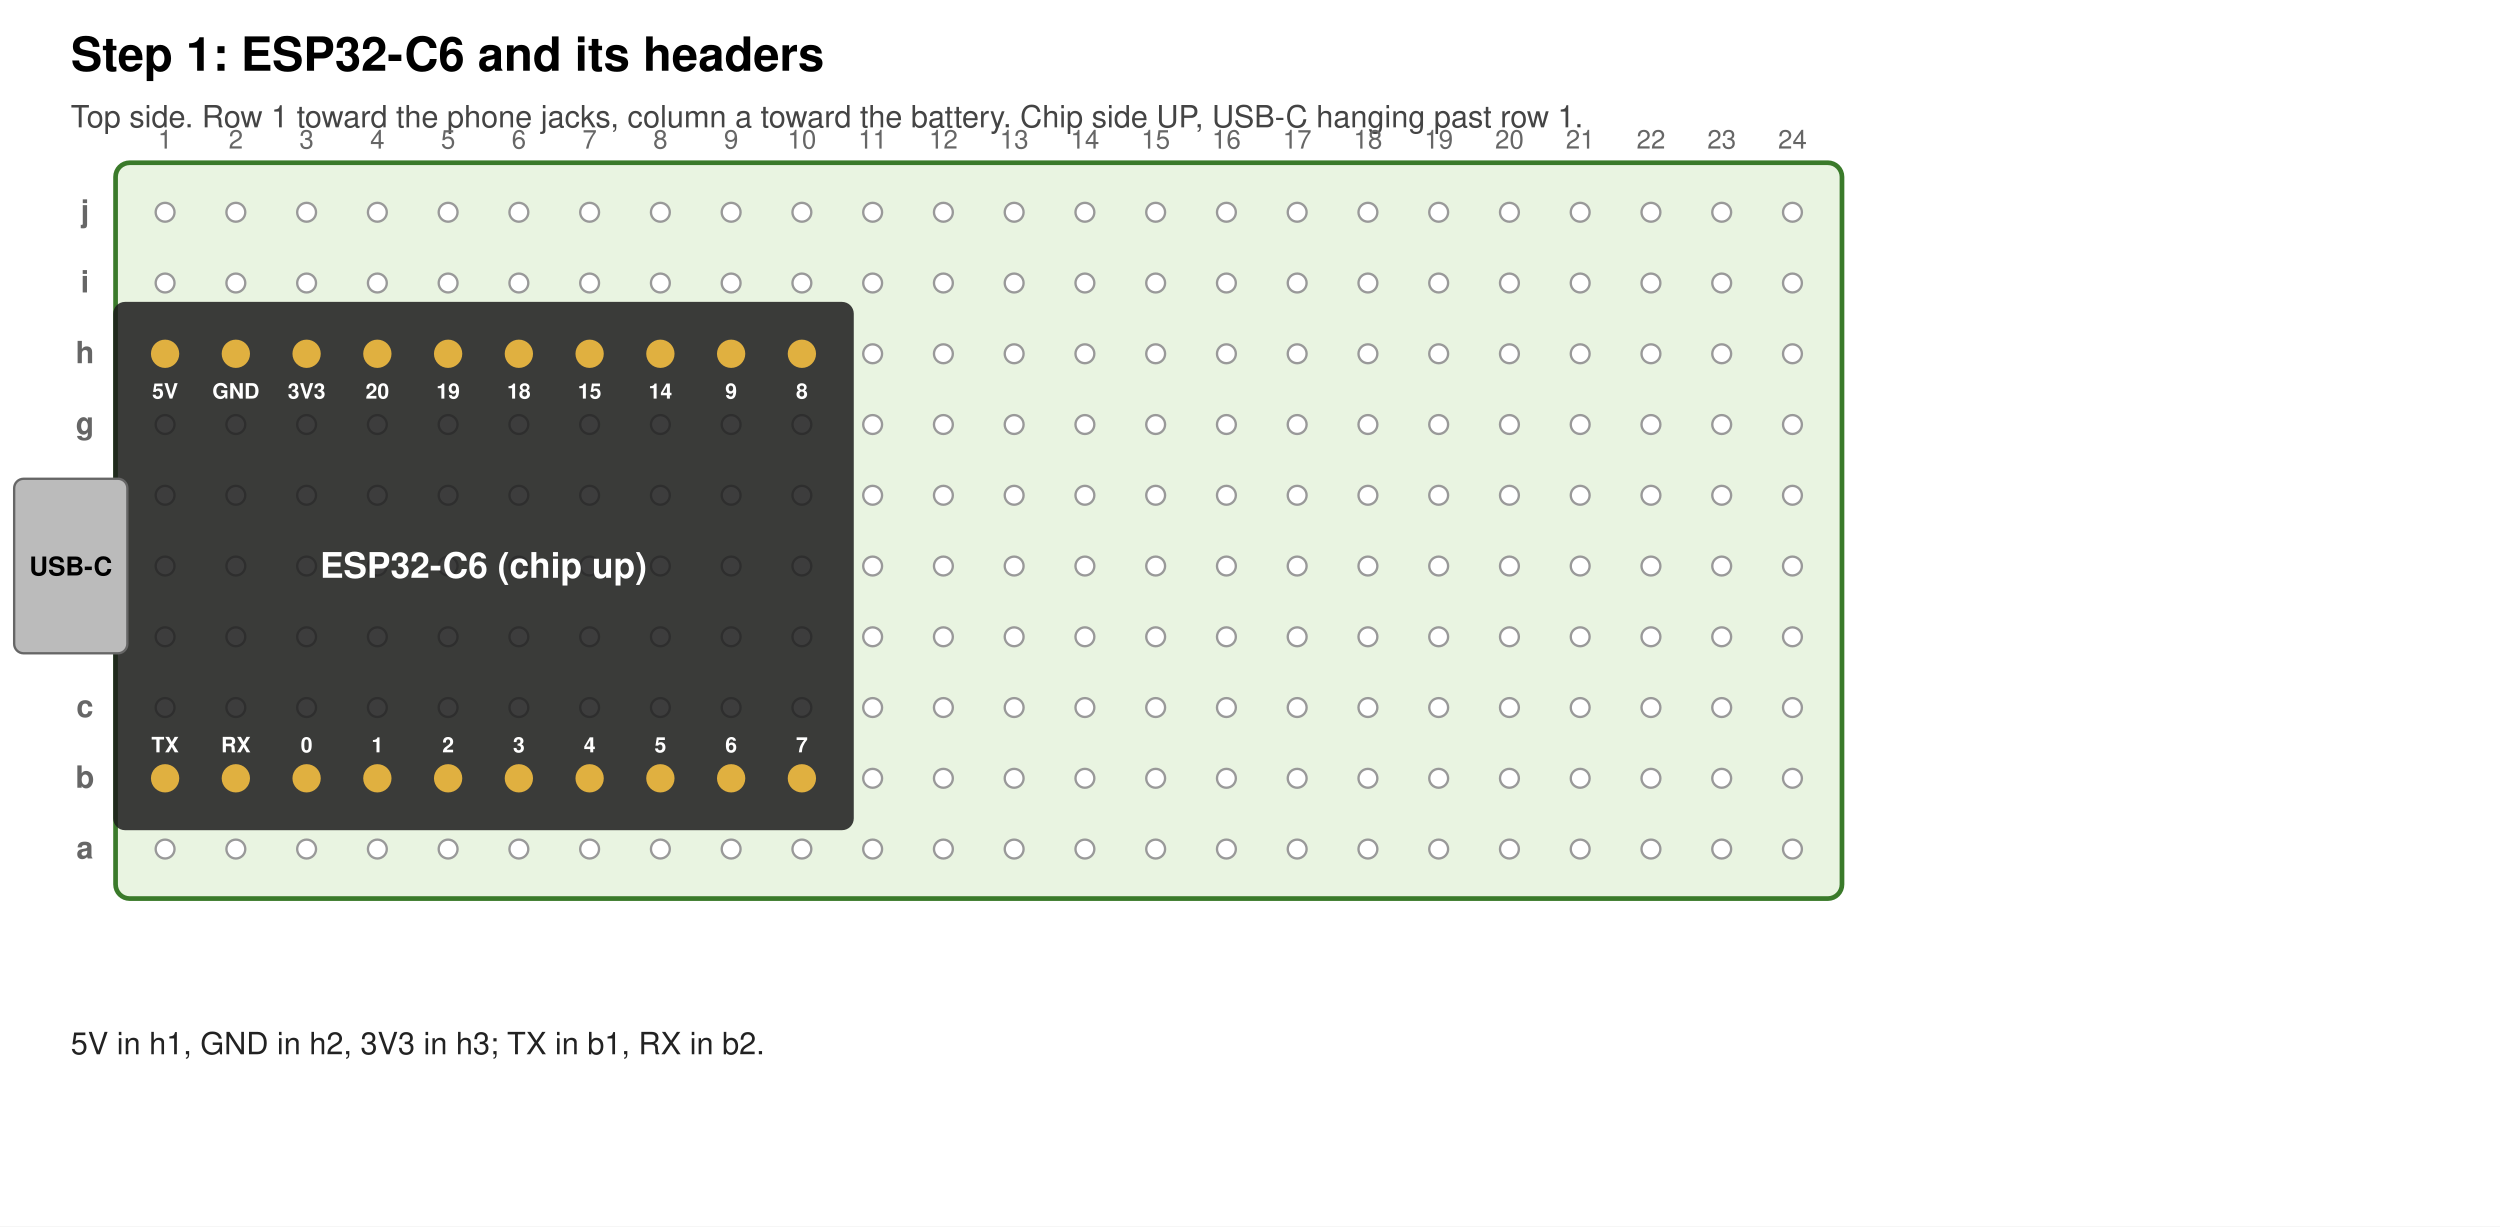
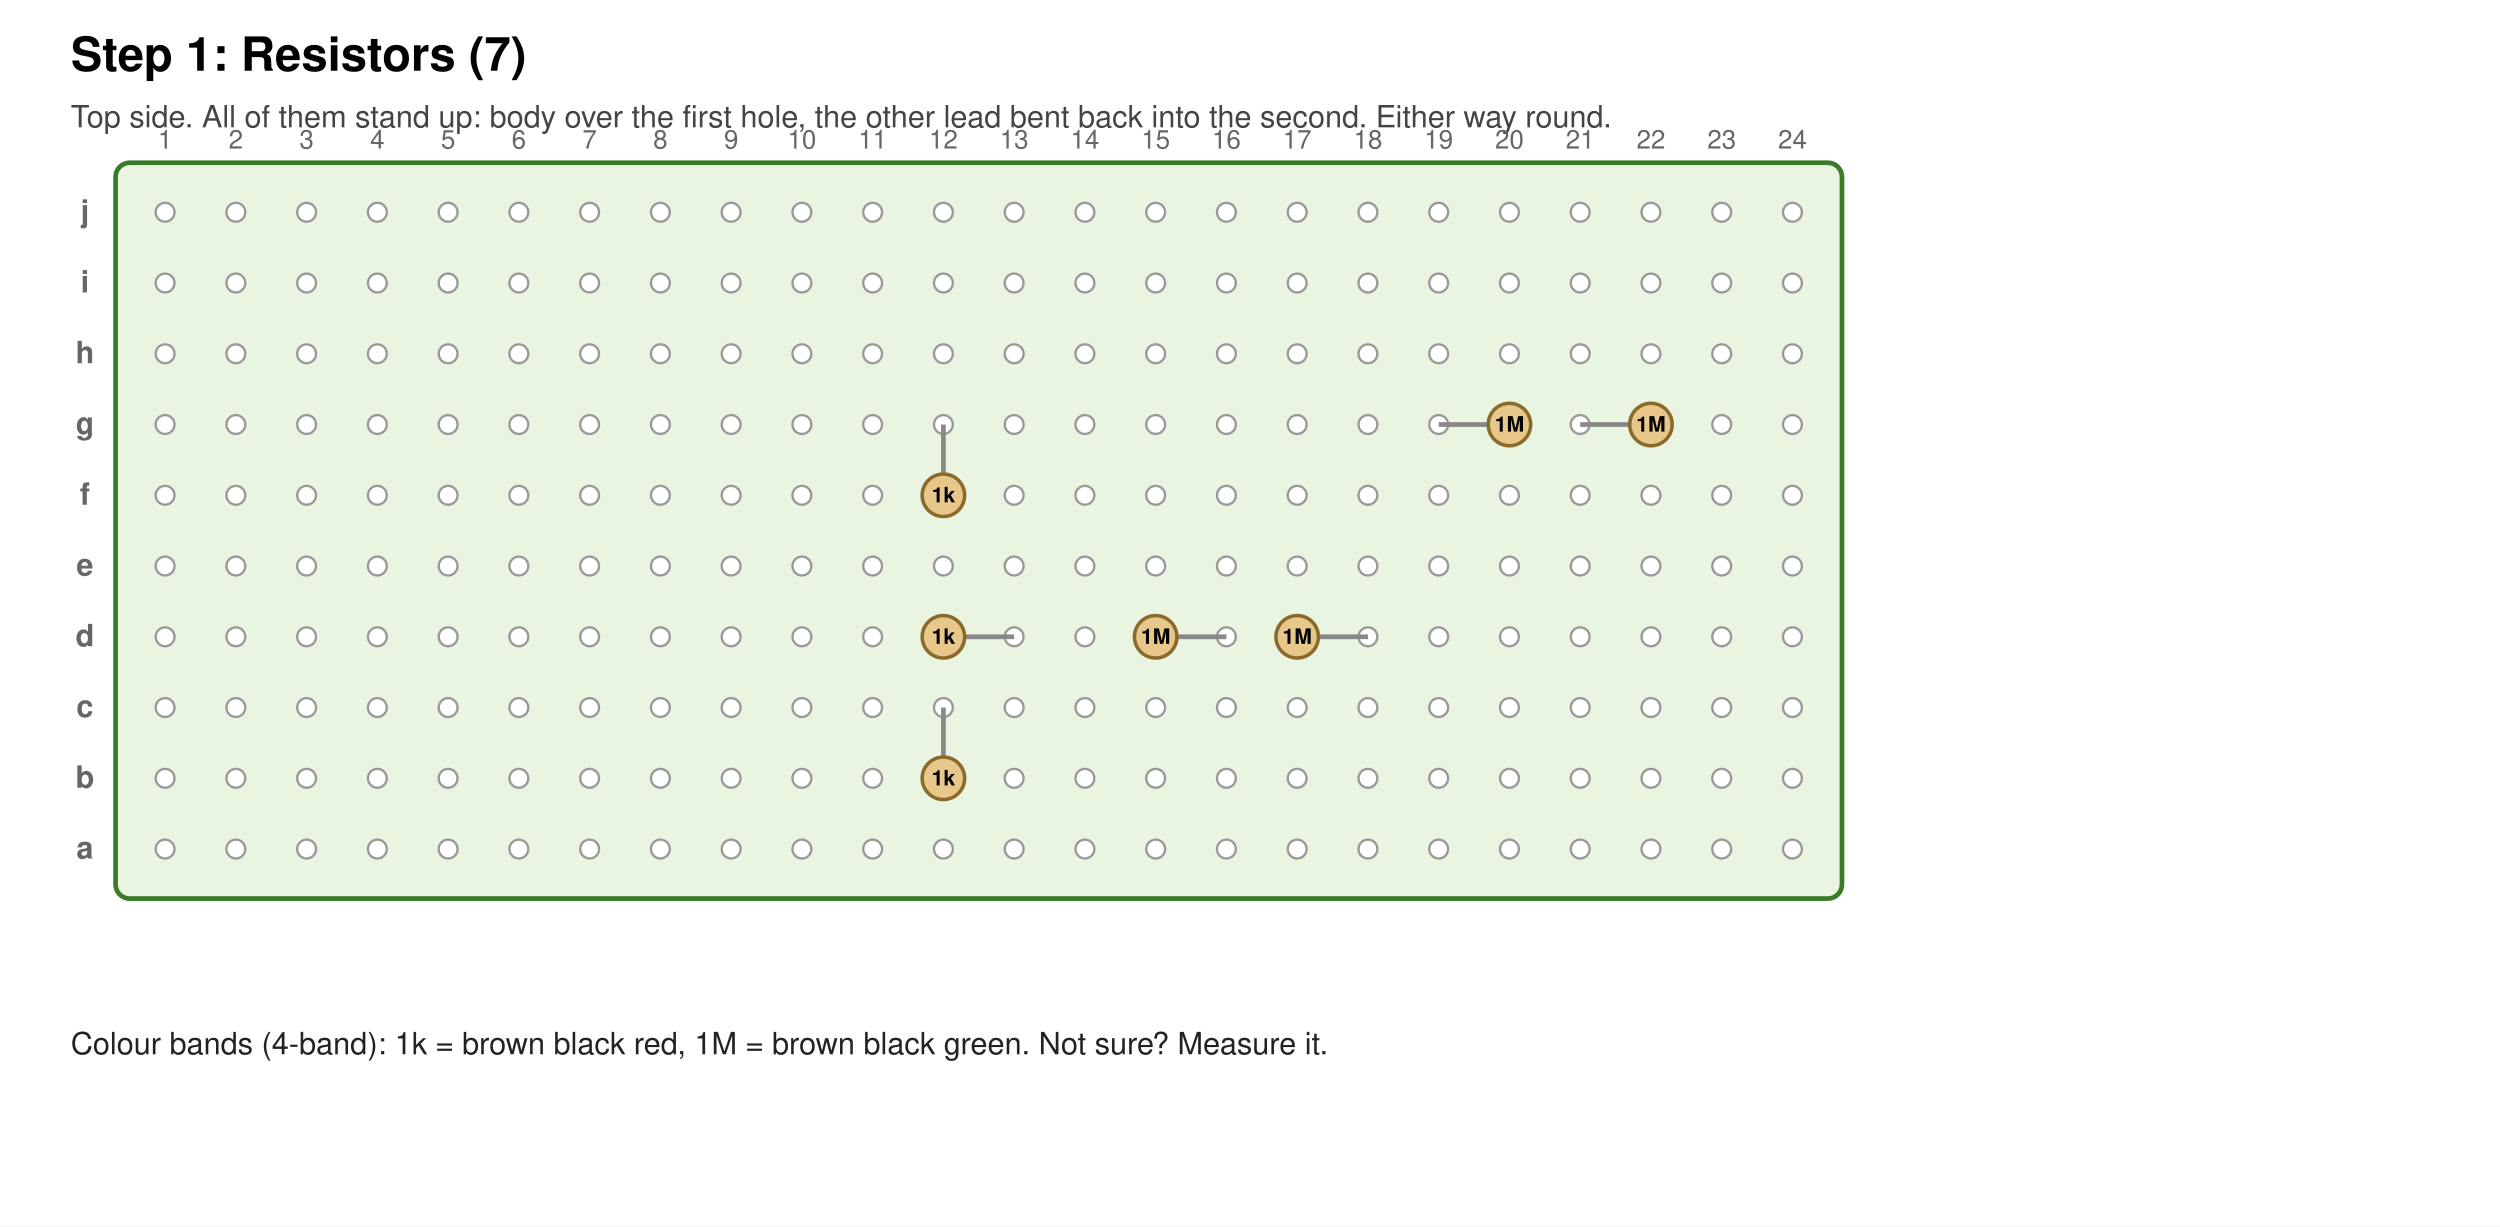
<svg xmlns="http://www.w3.org/2000/svg" width="1060" height="520" font-family="Helvetica,Arial">
  <defs>
    <filter id="mute">
      <feColorMatrix type="saturate" values="0" />
    </filter>
  </defs>
  <rect width="100%" height="100%" fill="#ffffff" />
-   <text x="30" y="30" font-size="20" font-weight="bold">Step 1: ESP32-C6 and its headers</text>
-   <text x="30" y="54" font-size="13" fill="#444">Top side. Row 1 toward the phone jacks, column a toward the battery. Chip side UP, USB-C hanging past row 1.</text>
+   <text x="30" y="30" font-size="20" font-weight="bold">Step 1: Resistors (7)</text>
+   <text x="30" y="54" font-size="13" fill="#444">Top side. All of them stand up: body over the first hole, the other lead bent back into the second. Either way round.</text>
  <rect x="49" y="69" width="732" height="312" rx="6" fill="#e9f4e1" stroke="#3a7a2a" stroke-width="2" />
  <text x="70" y="63" font-size="11" fill="#666" text-anchor="middle">1</text>
  <text x="100" y="63" font-size="11" fill="#666" text-anchor="middle">2</text>
  <text x="130" y="63" font-size="11" fill="#666" text-anchor="middle">3</text>
  <text x="160" y="63" font-size="11" fill="#666" text-anchor="middle">4</text>
  <text x="190" y="63" font-size="11" fill="#666" text-anchor="middle">5</text>
  <text x="220" y="63" font-size="11" fill="#666" text-anchor="middle">6</text>
  <text x="250" y="63" font-size="11" fill="#666" text-anchor="middle">7</text>
  <text x="280" y="63" font-size="11" fill="#666" text-anchor="middle">8</text>
  <text x="310" y="63" font-size="11" fill="#666" text-anchor="middle">9</text>
  <text x="340" y="63" font-size="11" fill="#666" text-anchor="middle">10</text>
  <text x="370" y="63" font-size="11" fill="#666" text-anchor="middle">11</text>
  <text x="400" y="63" font-size="11" fill="#666" text-anchor="middle">12</text>
  <text x="430" y="63" font-size="11" fill="#666" text-anchor="middle">13</text>
  <text x="460" y="63" font-size="11" fill="#666" text-anchor="middle">14</text>
  <text x="490" y="63" font-size="11" fill="#666" text-anchor="middle">15</text>
  <text x="520" y="63" font-size="11" fill="#666" text-anchor="middle">16</text>
  <text x="550" y="63" font-size="11" fill="#666" text-anchor="middle">17</text>
  <text x="580" y="63" font-size="11" fill="#666" text-anchor="middle">18</text>
  <text x="610" y="63" font-size="11" fill="#666" text-anchor="middle">19</text>
  <text x="640" y="63" font-size="11" fill="#666" text-anchor="middle">20</text>
  <text x="670" y="63" font-size="11" fill="#666" text-anchor="middle">21</text>
  <text x="700" y="63" font-size="11" fill="#666" text-anchor="middle">22</text>
  <text x="730" y="63" font-size="11" fill="#666" text-anchor="middle">23</text>
  <text x="760" y="63" font-size="11" fill="#666" text-anchor="middle">24</text>
  <text x="36" y="364" font-size="13" font-weight="bold" fill="#666" text-anchor="middle">a</text>
  <text x="36" y="334" font-size="13" font-weight="bold" fill="#666" text-anchor="middle">b</text>
  <text x="36" y="304" font-size="13" font-weight="bold" fill="#666" text-anchor="middle">c</text>
  <text x="36" y="274" font-size="13" font-weight="bold" fill="#666" text-anchor="middle">d</text>
  <text x="36" y="244" font-size="13" font-weight="bold" fill="#666" text-anchor="middle">e</text>
  <text x="36" y="214" font-size="13" font-weight="bold" fill="#666" text-anchor="middle">f</text>
  <text x="36" y="184" font-size="13" font-weight="bold" fill="#666" text-anchor="middle">g</text>
  <text x="36" y="154" font-size="13" font-weight="bold" fill="#666" text-anchor="middle">h</text>
  <text x="36" y="124" font-size="13" font-weight="bold" fill="#666" text-anchor="middle">i</text>
  <text x="36" y="94" font-size="13" font-weight="bold" fill="#666" text-anchor="middle">j</text>
  <circle cx="70" cy="360" r="4" fill="#fff" stroke="#999" />
  <circle cx="70" cy="330" r="4" fill="#fff" stroke="#999" />
  <circle cx="70" cy="300" r="4" fill="#fff" stroke="#999" />
  <circle cx="70" cy="270" r="4" fill="#fff" stroke="#999" />
  <circle cx="70" cy="240" r="4" fill="#fff" stroke="#999" />
  <circle cx="70" cy="210" r="4" fill="#fff" stroke="#999" />
  <circle cx="70" cy="180" r="4" fill="#fff" stroke="#999" />
  <circle cx="70" cy="150" r="4" fill="#fff" stroke="#999" />
  <circle cx="70" cy="120" r="4" fill="#fff" stroke="#999" />
  <circle cx="70" cy="90" r="4" fill="#fff" stroke="#999" />
  <circle cx="100" cy="360" r="4" fill="#fff" stroke="#999" />
  <circle cx="100" cy="330" r="4" fill="#fff" stroke="#999" />
  <circle cx="100" cy="300" r="4" fill="#fff" stroke="#999" />
  <circle cx="100" cy="270" r="4" fill="#fff" stroke="#999" />
  <circle cx="100" cy="240" r="4" fill="#fff" stroke="#999" />
  <circle cx="100" cy="210" r="4" fill="#fff" stroke="#999" />
  <circle cx="100" cy="180" r="4" fill="#fff" stroke="#999" />
  <circle cx="100" cy="150" r="4" fill="#fff" stroke="#999" />
  <circle cx="100" cy="120" r="4" fill="#fff" stroke="#999" />
  <circle cx="100" cy="90" r="4" fill="#fff" stroke="#999" />
  <circle cx="130" cy="360" r="4" fill="#fff" stroke="#999" />
  <circle cx="130" cy="330" r="4" fill="#fff" stroke="#999" />
  <circle cx="130" cy="300" r="4" fill="#fff" stroke="#999" />
  <circle cx="130" cy="270" r="4" fill="#fff" stroke="#999" />
  <circle cx="130" cy="240" r="4" fill="#fff" stroke="#999" />
  <circle cx="130" cy="210" r="4" fill="#fff" stroke="#999" />
  <circle cx="130" cy="180" r="4" fill="#fff" stroke="#999" />
  <circle cx="130" cy="150" r="4" fill="#fff" stroke="#999" />
  <circle cx="130" cy="120" r="4" fill="#fff" stroke="#999" />
  <circle cx="130" cy="90" r="4" fill="#fff" stroke="#999" />
  <circle cx="160" cy="360" r="4" fill="#fff" stroke="#999" />
  <circle cx="160" cy="330" r="4" fill="#fff" stroke="#999" />
  <circle cx="160" cy="300" r="4" fill="#fff" stroke="#999" />
  <circle cx="160" cy="270" r="4" fill="#fff" stroke="#999" />
  <circle cx="160" cy="240" r="4" fill="#fff" stroke="#999" />
  <circle cx="160" cy="210" r="4" fill="#fff" stroke="#999" />
  <circle cx="160" cy="180" r="4" fill="#fff" stroke="#999" />
  <circle cx="160" cy="150" r="4" fill="#fff" stroke="#999" />
  <circle cx="160" cy="120" r="4" fill="#fff" stroke="#999" />
  <circle cx="160" cy="90" r="4" fill="#fff" stroke="#999" />
  <circle cx="190" cy="360" r="4" fill="#fff" stroke="#999" />
  <circle cx="190" cy="330" r="4" fill="#fff" stroke="#999" />
  <circle cx="190" cy="300" r="4" fill="#fff" stroke="#999" />
  <circle cx="190" cy="270" r="4" fill="#fff" stroke="#999" />
  <circle cx="190" cy="240" r="4" fill="#fff" stroke="#999" />
  <circle cx="190" cy="210" r="4" fill="#fff" stroke="#999" />
  <circle cx="190" cy="180" r="4" fill="#fff" stroke="#999" />
  <circle cx="190" cy="150" r="4" fill="#fff" stroke="#999" />
  <circle cx="190" cy="120" r="4" fill="#fff" stroke="#999" />
  <circle cx="190" cy="90" r="4" fill="#fff" stroke="#999" />
  <circle cx="220" cy="360" r="4" fill="#fff" stroke="#999" />
  <circle cx="220" cy="330" r="4" fill="#fff" stroke="#999" />
  <circle cx="220" cy="300" r="4" fill="#fff" stroke="#999" />
  <circle cx="220" cy="270" r="4" fill="#fff" stroke="#999" />
  <circle cx="220" cy="240" r="4" fill="#fff" stroke="#999" />
  <circle cx="220" cy="210" r="4" fill="#fff" stroke="#999" />
  <circle cx="220" cy="180" r="4" fill="#fff" stroke="#999" />
  <circle cx="220" cy="150" r="4" fill="#fff" stroke="#999" />
  <circle cx="220" cy="120" r="4" fill="#fff" stroke="#999" />
  <circle cx="220" cy="90" r="4" fill="#fff" stroke="#999" />
  <circle cx="250" cy="360" r="4" fill="#fff" stroke="#999" />
  <circle cx="250" cy="330" r="4" fill="#fff" stroke="#999" />
  <circle cx="250" cy="300" r="4" fill="#fff" stroke="#999" />
  <circle cx="250" cy="270" r="4" fill="#fff" stroke="#999" />
  <circle cx="250" cy="240" r="4" fill="#fff" stroke="#999" />
  <circle cx="250" cy="210" r="4" fill="#fff" stroke="#999" />
  <circle cx="250" cy="180" r="4" fill="#fff" stroke="#999" />
  <circle cx="250" cy="150" r="4" fill="#fff" stroke="#999" />
  <circle cx="250" cy="120" r="4" fill="#fff" stroke="#999" />
  <circle cx="250" cy="90" r="4" fill="#fff" stroke="#999" />
  <circle cx="280" cy="360" r="4" fill="#fff" stroke="#999" />
  <circle cx="280" cy="330" r="4" fill="#fff" stroke="#999" />
  <circle cx="280" cy="300" r="4" fill="#fff" stroke="#999" />
  <circle cx="280" cy="270" r="4" fill="#fff" stroke="#999" />
  <circle cx="280" cy="240" r="4" fill="#fff" stroke="#999" />
  <circle cx="280" cy="210" r="4" fill="#fff" stroke="#999" />
  <circle cx="280" cy="180" r="4" fill="#fff" stroke="#999" />
  <circle cx="280" cy="150" r="4" fill="#fff" stroke="#999" />
  <circle cx="280" cy="120" r="4" fill="#fff" stroke="#999" />
  <circle cx="280" cy="90" r="4" fill="#fff" stroke="#999" />
  <circle cx="310" cy="360" r="4" fill="#fff" stroke="#999" />
  <circle cx="310" cy="330" r="4" fill="#fff" stroke="#999" />
  <circle cx="310" cy="300" r="4" fill="#fff" stroke="#999" />
  <circle cx="310" cy="270" r="4" fill="#fff" stroke="#999" />
  <circle cx="310" cy="240" r="4" fill="#fff" stroke="#999" />
  <circle cx="310" cy="210" r="4" fill="#fff" stroke="#999" />
  <circle cx="310" cy="180" r="4" fill="#fff" stroke="#999" />
  <circle cx="310" cy="150" r="4" fill="#fff" stroke="#999" />
  <circle cx="310" cy="120" r="4" fill="#fff" stroke="#999" />
  <circle cx="310" cy="90" r="4" fill="#fff" stroke="#999" />
  <circle cx="340" cy="360" r="4" fill="#fff" stroke="#999" />
  <circle cx="340" cy="330" r="4" fill="#fff" stroke="#999" />
  <circle cx="340" cy="300" r="4" fill="#fff" stroke="#999" />
  <circle cx="340" cy="270" r="4" fill="#fff" stroke="#999" />
  <circle cx="340" cy="240" r="4" fill="#fff" stroke="#999" />
  <circle cx="340" cy="210" r="4" fill="#fff" stroke="#999" />
  <circle cx="340" cy="180" r="4" fill="#fff" stroke="#999" />
  <circle cx="340" cy="150" r="4" fill="#fff" stroke="#999" />
  <circle cx="340" cy="120" r="4" fill="#fff" stroke="#999" />
  <circle cx="340" cy="90" r="4" fill="#fff" stroke="#999" />
  <circle cx="370" cy="360" r="4" fill="#fff" stroke="#999" />
  <circle cx="370" cy="330" r="4" fill="#fff" stroke="#999" />
  <circle cx="370" cy="300" r="4" fill="#fff" stroke="#999" />
  <circle cx="370" cy="270" r="4" fill="#fff" stroke="#999" />
  <circle cx="370" cy="240" r="4" fill="#fff" stroke="#999" />
  <circle cx="370" cy="210" r="4" fill="#fff" stroke="#999" />
  <circle cx="370" cy="180" r="4" fill="#fff" stroke="#999" />
  <circle cx="370" cy="150" r="4" fill="#fff" stroke="#999" />
  <circle cx="370" cy="120" r="4" fill="#fff" stroke="#999" />
  <circle cx="370" cy="90" r="4" fill="#fff" stroke="#999" />
  <circle cx="400" cy="360" r="4" fill="#fff" stroke="#999" />
  <circle cx="400" cy="330" r="4" fill="#fff" stroke="#999" />
  <circle cx="400" cy="300" r="4" fill="#fff" stroke="#999" />
  <circle cx="400" cy="270" r="4" fill="#fff" stroke="#999" />
  <circle cx="400" cy="240" r="4" fill="#fff" stroke="#999" />
  <circle cx="400" cy="210" r="4" fill="#fff" stroke="#999" />
  <circle cx="400" cy="180" r="4" fill="#fff" stroke="#999" />
  <circle cx="400" cy="150" r="4" fill="#fff" stroke="#999" />
  <circle cx="400" cy="120" r="4" fill="#fff" stroke="#999" />
  <circle cx="400" cy="90" r="4" fill="#fff" stroke="#999" />
  <circle cx="430" cy="360" r="4" fill="#fff" stroke="#999" />
  <circle cx="430" cy="330" r="4" fill="#fff" stroke="#999" />
  <circle cx="430" cy="300" r="4" fill="#fff" stroke="#999" />
  <circle cx="430" cy="270" r="4" fill="#fff" stroke="#999" />
  <circle cx="430" cy="240" r="4" fill="#fff" stroke="#999" />
  <circle cx="430" cy="210" r="4" fill="#fff" stroke="#999" />
  <circle cx="430" cy="180" r="4" fill="#fff" stroke="#999" />
  <circle cx="430" cy="150" r="4" fill="#fff" stroke="#999" />
  <circle cx="430" cy="120" r="4" fill="#fff" stroke="#999" />
  <circle cx="430" cy="90" r="4" fill="#fff" stroke="#999" />
  <circle cx="460" cy="360" r="4" fill="#fff" stroke="#999" />
  <circle cx="460" cy="330" r="4" fill="#fff" stroke="#999" />
  <circle cx="460" cy="300" r="4" fill="#fff" stroke="#999" />
  <circle cx="460" cy="270" r="4" fill="#fff" stroke="#999" />
  <circle cx="460" cy="240" r="4" fill="#fff" stroke="#999" />
  <circle cx="460" cy="210" r="4" fill="#fff" stroke="#999" />
  <circle cx="460" cy="180" r="4" fill="#fff" stroke="#999" />
  <circle cx="460" cy="150" r="4" fill="#fff" stroke="#999" />
  <circle cx="460" cy="120" r="4" fill="#fff" stroke="#999" />
  <circle cx="460" cy="90" r="4" fill="#fff" stroke="#999" />
  <circle cx="490" cy="360" r="4" fill="#fff" stroke="#999" />
  <circle cx="490" cy="330" r="4" fill="#fff" stroke="#999" />
  <circle cx="490" cy="300" r="4" fill="#fff" stroke="#999" />
  <circle cx="490" cy="270" r="4" fill="#fff" stroke="#999" />
  <circle cx="490" cy="240" r="4" fill="#fff" stroke="#999" />
  <circle cx="490" cy="210" r="4" fill="#fff" stroke="#999" />
  <circle cx="490" cy="180" r="4" fill="#fff" stroke="#999" />
  <circle cx="490" cy="150" r="4" fill="#fff" stroke="#999" />
  <circle cx="490" cy="120" r="4" fill="#fff" stroke="#999" />
  <circle cx="490" cy="90" r="4" fill="#fff" stroke="#999" />
  <circle cx="520" cy="360" r="4" fill="#fff" stroke="#999" />
  <circle cx="520" cy="330" r="4" fill="#fff" stroke="#999" />
  <circle cx="520" cy="300" r="4" fill="#fff" stroke="#999" />
  <circle cx="520" cy="270" r="4" fill="#fff" stroke="#999" />
  <circle cx="520" cy="240" r="4" fill="#fff" stroke="#999" />
  <circle cx="520" cy="210" r="4" fill="#fff" stroke="#999" />
  <circle cx="520" cy="180" r="4" fill="#fff" stroke="#999" />
  <circle cx="520" cy="150" r="4" fill="#fff" stroke="#999" />
  <circle cx="520" cy="120" r="4" fill="#fff" stroke="#999" />
  <circle cx="520" cy="90" r="4" fill="#fff" stroke="#999" />
  <circle cx="550" cy="360" r="4" fill="#fff" stroke="#999" />
  <circle cx="550" cy="330" r="4" fill="#fff" stroke="#999" />
  <circle cx="550" cy="300" r="4" fill="#fff" stroke="#999" />
  <circle cx="550" cy="270" r="4" fill="#fff" stroke="#999" />
  <circle cx="550" cy="240" r="4" fill="#fff" stroke="#999" />
  <circle cx="550" cy="210" r="4" fill="#fff" stroke="#999" />
  <circle cx="550" cy="180" r="4" fill="#fff" stroke="#999" />
  <circle cx="550" cy="150" r="4" fill="#fff" stroke="#999" />
  <circle cx="550" cy="120" r="4" fill="#fff" stroke="#999" />
  <circle cx="550" cy="90" r="4" fill="#fff" stroke="#999" />
  <circle cx="580" cy="360" r="4" fill="#fff" stroke="#999" />
  <circle cx="580" cy="330" r="4" fill="#fff" stroke="#999" />
  <circle cx="580" cy="300" r="4" fill="#fff" stroke="#999" />
  <circle cx="580" cy="270" r="4" fill="#fff" stroke="#999" />
  <circle cx="580" cy="240" r="4" fill="#fff" stroke="#999" />
  <circle cx="580" cy="210" r="4" fill="#fff" stroke="#999" />
  <circle cx="580" cy="180" r="4" fill="#fff" stroke="#999" />
  <circle cx="580" cy="150" r="4" fill="#fff" stroke="#999" />
  <circle cx="580" cy="120" r="4" fill="#fff" stroke="#999" />
  <circle cx="580" cy="90" r="4" fill="#fff" stroke="#999" />
  <circle cx="610" cy="360" r="4" fill="#fff" stroke="#999" />
  <circle cx="610" cy="330" r="4" fill="#fff" stroke="#999" />
  <circle cx="610" cy="300" r="4" fill="#fff" stroke="#999" />
  <circle cx="610" cy="270" r="4" fill="#fff" stroke="#999" />
  <circle cx="610" cy="240" r="4" fill="#fff" stroke="#999" />
  <circle cx="610" cy="210" r="4" fill="#fff" stroke="#999" />
  <circle cx="610" cy="180" r="4" fill="#fff" stroke="#999" />
  <circle cx="610" cy="150" r="4" fill="#fff" stroke="#999" />
  <circle cx="610" cy="120" r="4" fill="#fff" stroke="#999" />
  <circle cx="610" cy="90" r="4" fill="#fff" stroke="#999" />
  <circle cx="640" cy="360" r="4" fill="#fff" stroke="#999" />
  <circle cx="640" cy="330" r="4" fill="#fff" stroke="#999" />
  <circle cx="640" cy="300" r="4" fill="#fff" stroke="#999" />
  <circle cx="640" cy="270" r="4" fill="#fff" stroke="#999" />
  <circle cx="640" cy="240" r="4" fill="#fff" stroke="#999" />
  <circle cx="640" cy="210" r="4" fill="#fff" stroke="#999" />
  <circle cx="640" cy="180" r="4" fill="#fff" stroke="#999" />
  <circle cx="640" cy="150" r="4" fill="#fff" stroke="#999" />
  <circle cx="640" cy="120" r="4" fill="#fff" stroke="#999" />
  <circle cx="640" cy="90" r="4" fill="#fff" stroke="#999" />
  <circle cx="670" cy="360" r="4" fill="#fff" stroke="#999" />
  <circle cx="670" cy="330" r="4" fill="#fff" stroke="#999" />
  <circle cx="670" cy="300" r="4" fill="#fff" stroke="#999" />
  <circle cx="670" cy="270" r="4" fill="#fff" stroke="#999" />
  <circle cx="670" cy="240" r="4" fill="#fff" stroke="#999" />
  <circle cx="670" cy="210" r="4" fill="#fff" stroke="#999" />
  <circle cx="670" cy="180" r="4" fill="#fff" stroke="#999" />
  <circle cx="670" cy="150" r="4" fill="#fff" stroke="#999" />
  <circle cx="670" cy="120" r="4" fill="#fff" stroke="#999" />
  <circle cx="670" cy="90" r="4" fill="#fff" stroke="#999" />
  <circle cx="700" cy="360" r="4" fill="#fff" stroke="#999" />
  <circle cx="700" cy="330" r="4" fill="#fff" stroke="#999" />
  <circle cx="700" cy="300" r="4" fill="#fff" stroke="#999" />
  <circle cx="700" cy="270" r="4" fill="#fff" stroke="#999" />
  <circle cx="700" cy="240" r="4" fill="#fff" stroke="#999" />
  <circle cx="700" cy="210" r="4" fill="#fff" stroke="#999" />
  <circle cx="700" cy="180" r="4" fill="#fff" stroke="#999" />
  <circle cx="700" cy="150" r="4" fill="#fff" stroke="#999" />
  <circle cx="700" cy="120" r="4" fill="#fff" stroke="#999" />
  <circle cx="700" cy="90" r="4" fill="#fff" stroke="#999" />
  <circle cx="730" cy="360" r="4" fill="#fff" stroke="#999" />
  <circle cx="730" cy="330" r="4" fill="#fff" stroke="#999" />
  <circle cx="730" cy="300" r="4" fill="#fff" stroke="#999" />
  <circle cx="730" cy="270" r="4" fill="#fff" stroke="#999" />
  <circle cx="730" cy="240" r="4" fill="#fff" stroke="#999" />
  <circle cx="730" cy="210" r="4" fill="#fff" stroke="#999" />
  <circle cx="730" cy="180" r="4" fill="#fff" stroke="#999" />
  <circle cx="730" cy="150" r="4" fill="#fff" stroke="#999" />
  <circle cx="730" cy="120" r="4" fill="#fff" stroke="#999" />
  <circle cx="730" cy="90" r="4" fill="#fff" stroke="#999" />
  <circle cx="760" cy="360" r="4" fill="#fff" stroke="#999" />
  <circle cx="760" cy="330" r="4" fill="#fff" stroke="#999" />
  <circle cx="760" cy="300" r="4" fill="#fff" stroke="#999" />
  <circle cx="760" cy="270" r="4" fill="#fff" stroke="#999" />
  <circle cx="760" cy="240" r="4" fill="#fff" stroke="#999" />
  <circle cx="760" cy="210" r="4" fill="#fff" stroke="#999" />
  <circle cx="760" cy="180" r="4" fill="#fff" stroke="#999" />
  <circle cx="760" cy="150" r="4" fill="#fff" stroke="#999" />
  <circle cx="760" cy="120" r="4" fill="#fff" stroke="#999" />
  <circle cx="760" cy="90" r="4" fill="#fff" stroke="#999" />
  <g filter="url(#mute)" opacity="0.3">
</g>
-   <rect x="48" y="128" width="314" height="224" rx="5" fill="#1b1b1b" opacity="0.85" />
-   <rect x="6" y="203" width="48" height="74" rx="4" fill="#bbb" stroke="#666" />
-   <text x="30" y="244" font-size="11" text-anchor="middle" font-weight="bold">USB-C</text>
-   <circle cx="70" cy="330" r="6" fill="#e0b040" />
-   <text x="70" y="319" font-size="9" fill="#fff" text-anchor="middle" font-weight="bold">TX</text>
-   <circle cx="100" cy="330" r="6" fill="#e0b040" />
-   <text x="100" y="319" font-size="9" fill="#fff" text-anchor="middle" font-weight="bold">RX</text>
-   <circle cx="130" cy="330" r="6" fill="#e0b040" />
-   <text x="130" y="319" font-size="9" fill="#fff" text-anchor="middle" font-weight="bold">0</text>
-   <circle cx="160" cy="330" r="6" fill="#e0b040" />
-   <text x="160" y="319" font-size="9" fill="#fff" text-anchor="middle" font-weight="bold">1</text>
-   <circle cx="190" cy="330" r="6" fill="#e0b040" />
-   <text x="190" y="319" font-size="9" fill="#fff" text-anchor="middle" font-weight="bold">2</text>
-   <circle cx="220" cy="330" r="6" fill="#e0b040" />
-   <text x="220" y="319" font-size="9" fill="#fff" text-anchor="middle" font-weight="bold">3</text>
-   <circle cx="250" cy="330" r="6" fill="#e0b040" />
-   <text x="250" y="319" font-size="9" fill="#fff" text-anchor="middle" font-weight="bold">4</text>
-   <circle cx="280" cy="330" r="6" fill="#e0b040" />
-   <text x="280" y="319" font-size="9" fill="#fff" text-anchor="middle" font-weight="bold">5</text>
-   <circle cx="310" cy="330" r="6" fill="#e0b040" />
-   <text x="310" y="319" font-size="9" fill="#fff" text-anchor="middle" font-weight="bold">6</text>
-   <circle cx="340" cy="330" r="6" fill="#e0b040" />
-   <text x="340" y="319" font-size="9" fill="#fff" text-anchor="middle" font-weight="bold">7</text>
-   <circle cx="70" cy="150" r="6" fill="#e0b040" />
-   <text x="70" y="169" font-size="9" fill="#fff" text-anchor="middle" font-weight="bold">5V</text>
-   <circle cx="100" cy="150" r="6" fill="#e0b040" />
-   <text x="100" y="169" font-size="9" fill="#fff" text-anchor="middle" font-weight="bold">GND</text>
-   <circle cx="130" cy="150" r="6" fill="#e0b040" />
-   <text x="130" y="169" font-size="9" fill="#fff" text-anchor="middle" font-weight="bold">3V3</text>
-   <circle cx="160" cy="150" r="6" fill="#e0b040" />
-   <text x="160" y="169" font-size="9" fill="#fff" text-anchor="middle" font-weight="bold">20</text>
-   <circle cx="190" cy="150" r="6" fill="#e0b040" />
-   <text x="190" y="169" font-size="9" fill="#fff" text-anchor="middle" font-weight="bold">19</text>
-   <circle cx="220" cy="150" r="6" fill="#e0b040" />
-   <text x="220" y="169" font-size="9" fill="#fff" text-anchor="middle" font-weight="bold">18</text>
-   <circle cx="250" cy="150" r="6" fill="#e0b040" />
-   <text x="250" y="169" font-size="9" fill="#fff" text-anchor="middle" font-weight="bold">15</text>
-   <circle cx="280" cy="150" r="6" fill="#e0b040" />
-   <text x="280" y="169" font-size="9" fill="#fff" text-anchor="middle" font-weight="bold">14</text>
-   <circle cx="310" cy="150" r="6" fill="#e0b040" />
-   <text x="310" y="169" font-size="9" fill="#fff" text-anchor="middle" font-weight="bold">9</text>
-   <circle cx="340" cy="150" r="6" fill="#e0b040" />
-   <text x="340" y="169" font-size="9" fill="#fff" text-anchor="middle" font-weight="bold">8</text>
-   <text x="205" y="245" font-size="15" fill="#fff" text-anchor="middle" font-weight="bold">ESP32-C6 (chip up)</text>
-   <text x="30" y="447" font-size="13" fill="#222">5V in h1, GND in h2, 3V3 in h3; TX in b1, RX in b2.</text>
+   <line x1="490" y1="270" x2="520" y2="270" stroke="#888" stroke-width="2" />
+   <circle cx="490" cy="270" r="9" fill="#e8c88a" stroke="#8a6a2a" stroke-width="1.5" />
+   <text x="490" y="273" font-size="9" text-anchor="middle" font-weight="bold">1M</text>
+   <line x1="550" y1="270" x2="580" y2="270" stroke="#888" stroke-width="2" />
+   <circle cx="550" cy="270" r="9" fill="#e8c88a" stroke="#8a6a2a" stroke-width="1.5" />
+   <text x="550" y="273" font-size="9" text-anchor="middle" font-weight="bold">1M</text>
+   <line x1="700" y1="180" x2="670" y2="180" stroke="#888" stroke-width="2" />
+   <circle cx="700" cy="180" r="9" fill="#e8c88a" stroke="#8a6a2a" stroke-width="1.5" />
+   <text x="700" y="183" font-size="9" text-anchor="middle" font-weight="bold">1M</text>
+   <line x1="640" y1="180" x2="610" y2="180" stroke="#888" stroke-width="2" />
+   <circle cx="640" cy="180" r="9" fill="#e8c88a" stroke="#8a6a2a" stroke-width="1.5" />
+   <text x="640" y="183" font-size="9" text-anchor="middle" font-weight="bold">1M</text>
+   <line x1="400" y1="330" x2="400" y2="300" stroke="#888" stroke-width="2" />
+   <circle cx="400" cy="330" r="9" fill="#e8c88a" stroke="#8a6a2a" stroke-width="1.5" />
+   <text x="400" y="333" font-size="9" text-anchor="middle" font-weight="bold">1k</text>
+   <line x1="400" y1="270" x2="430" y2="270" stroke="#888" stroke-width="2" />
+   <circle cx="400" cy="270" r="9" fill="#e8c88a" stroke="#8a6a2a" stroke-width="1.5" />
+   <text x="400" y="273" font-size="9" text-anchor="middle" font-weight="bold">1k</text>
+   <line x1="400" y1="210" x2="400" y2="180" stroke="#888" stroke-width="2" />
+   <circle cx="400" cy="210" r="9" fill="#e8c88a" stroke="#8a6a2a" stroke-width="1.5" />
+   <text x="400" y="213" font-size="9" text-anchor="middle" font-weight="bold">1k</text>
+   <text x="30" y="447" font-size="13" fill="#222">Colour bands (4-band): 1k = brown black red, 1M = brown black green. Not sure? Measure it.</text>
</svg>
